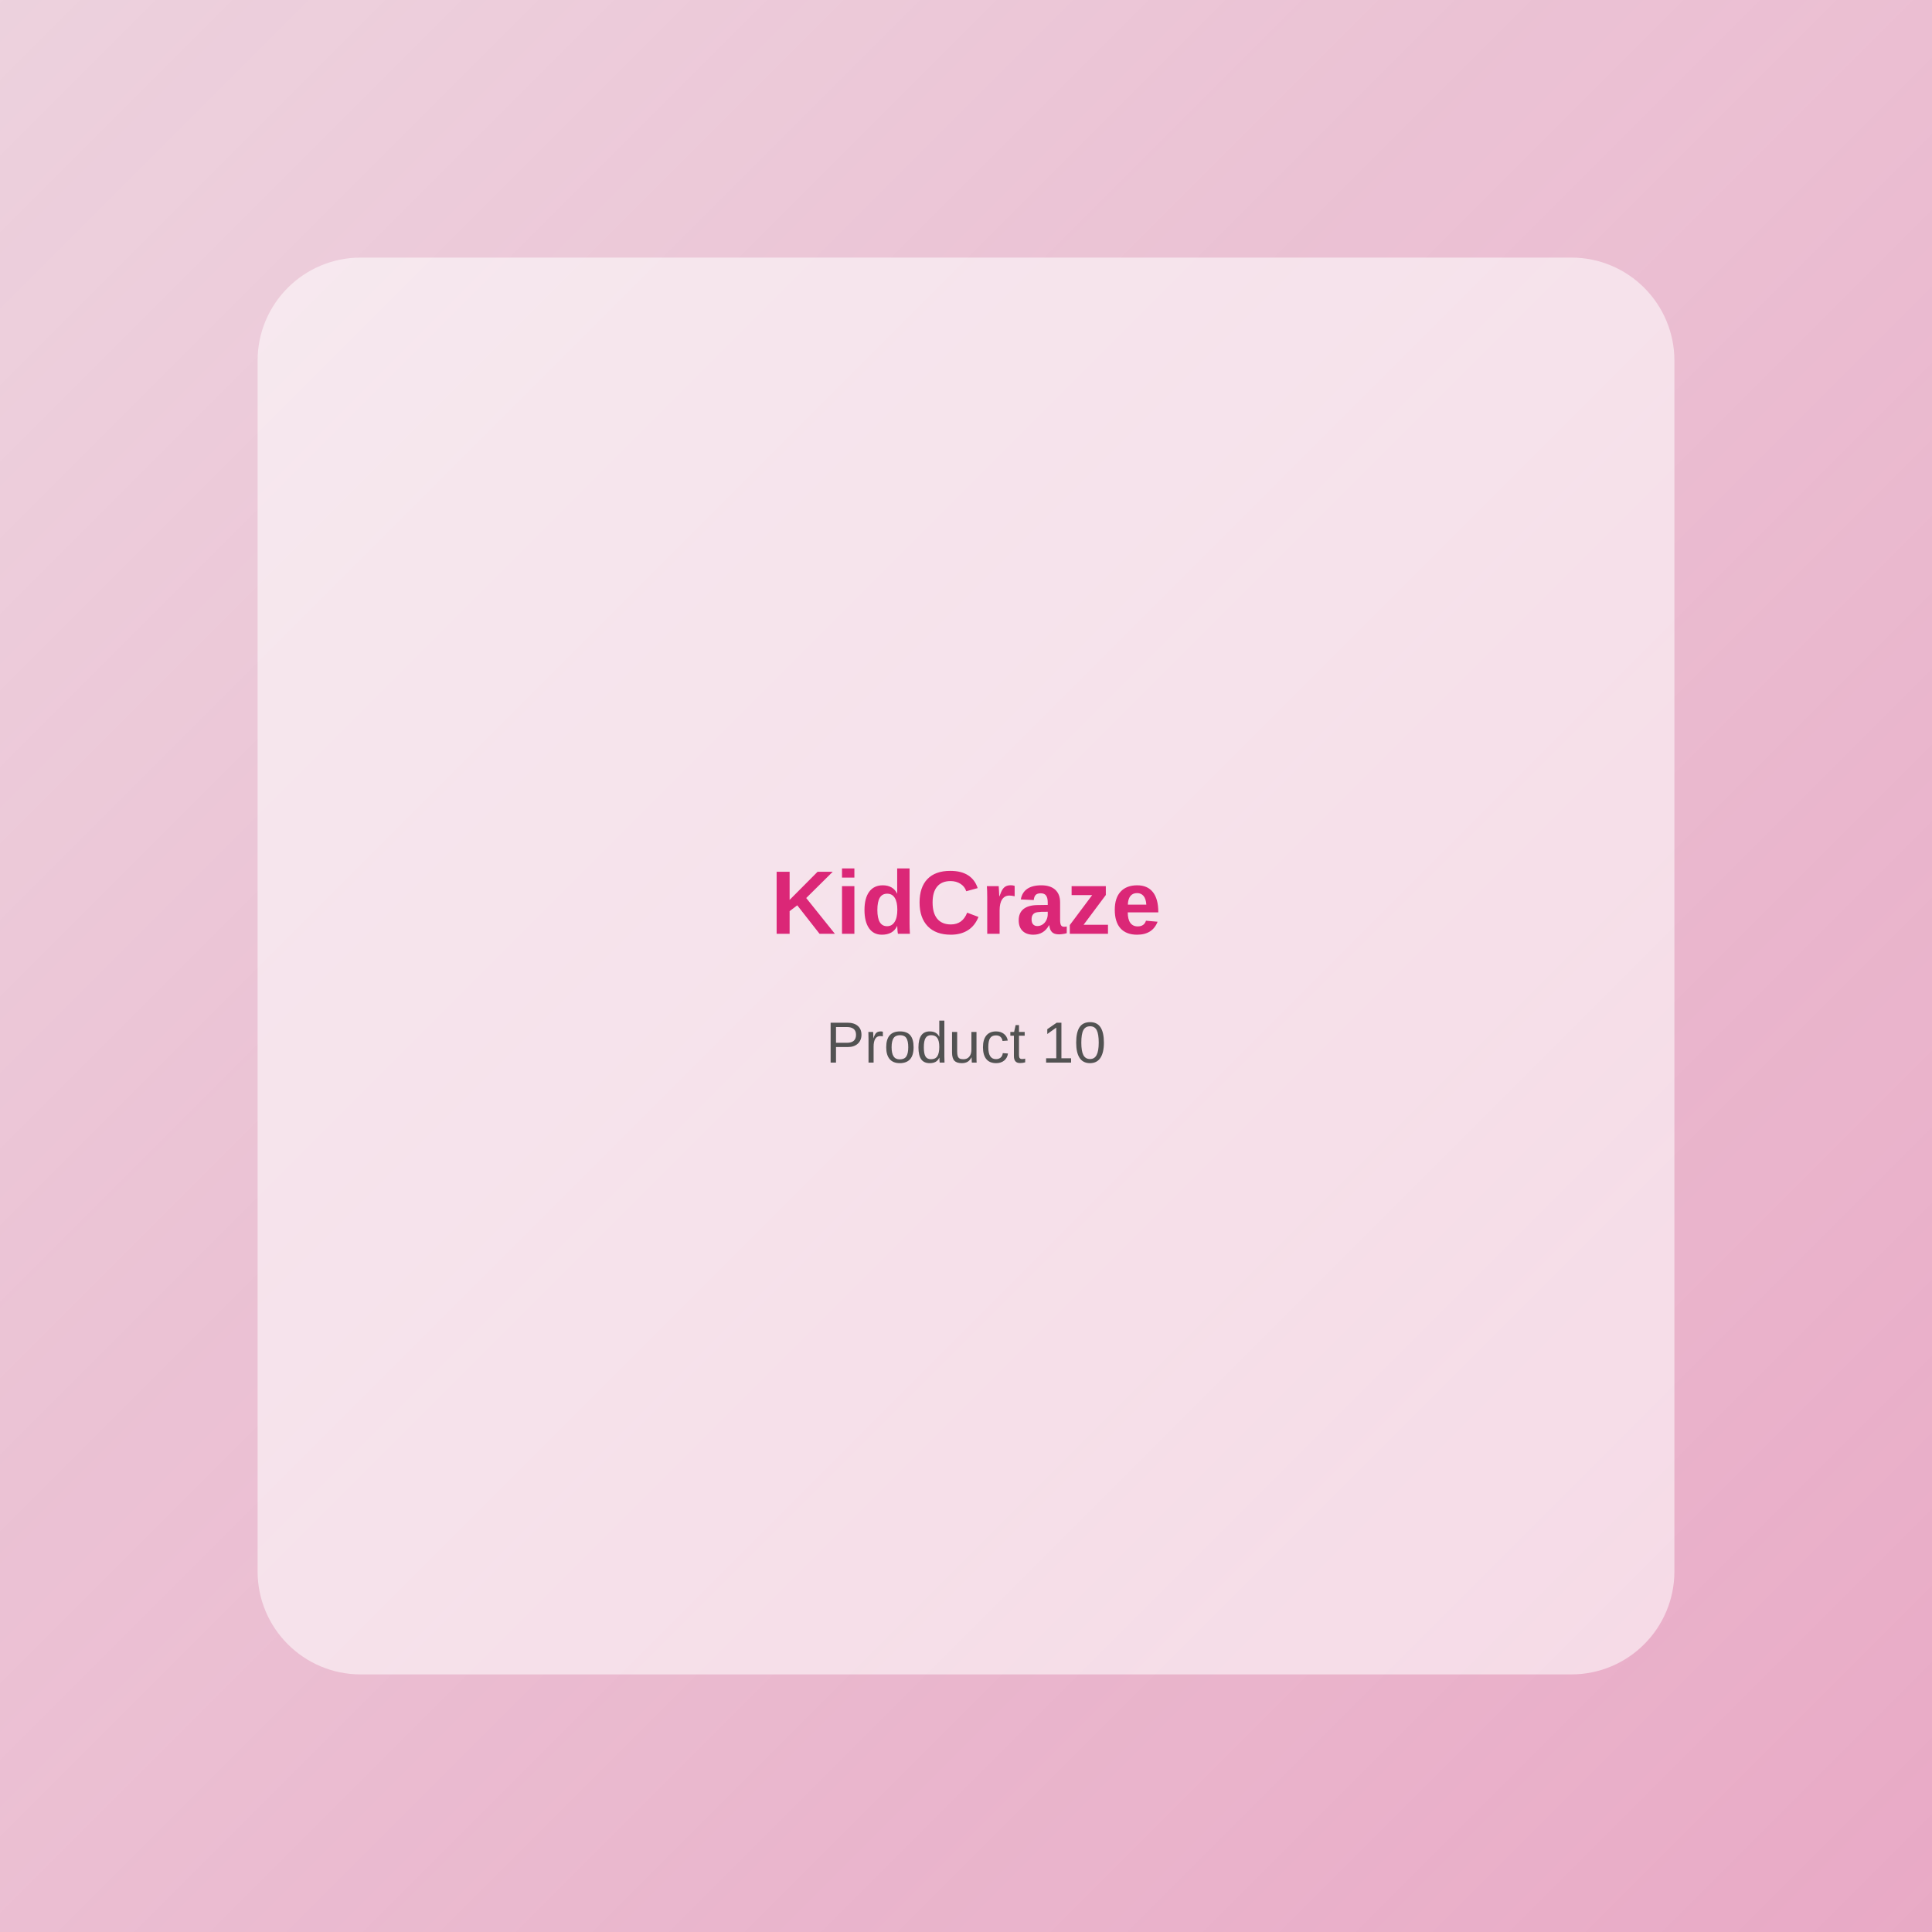
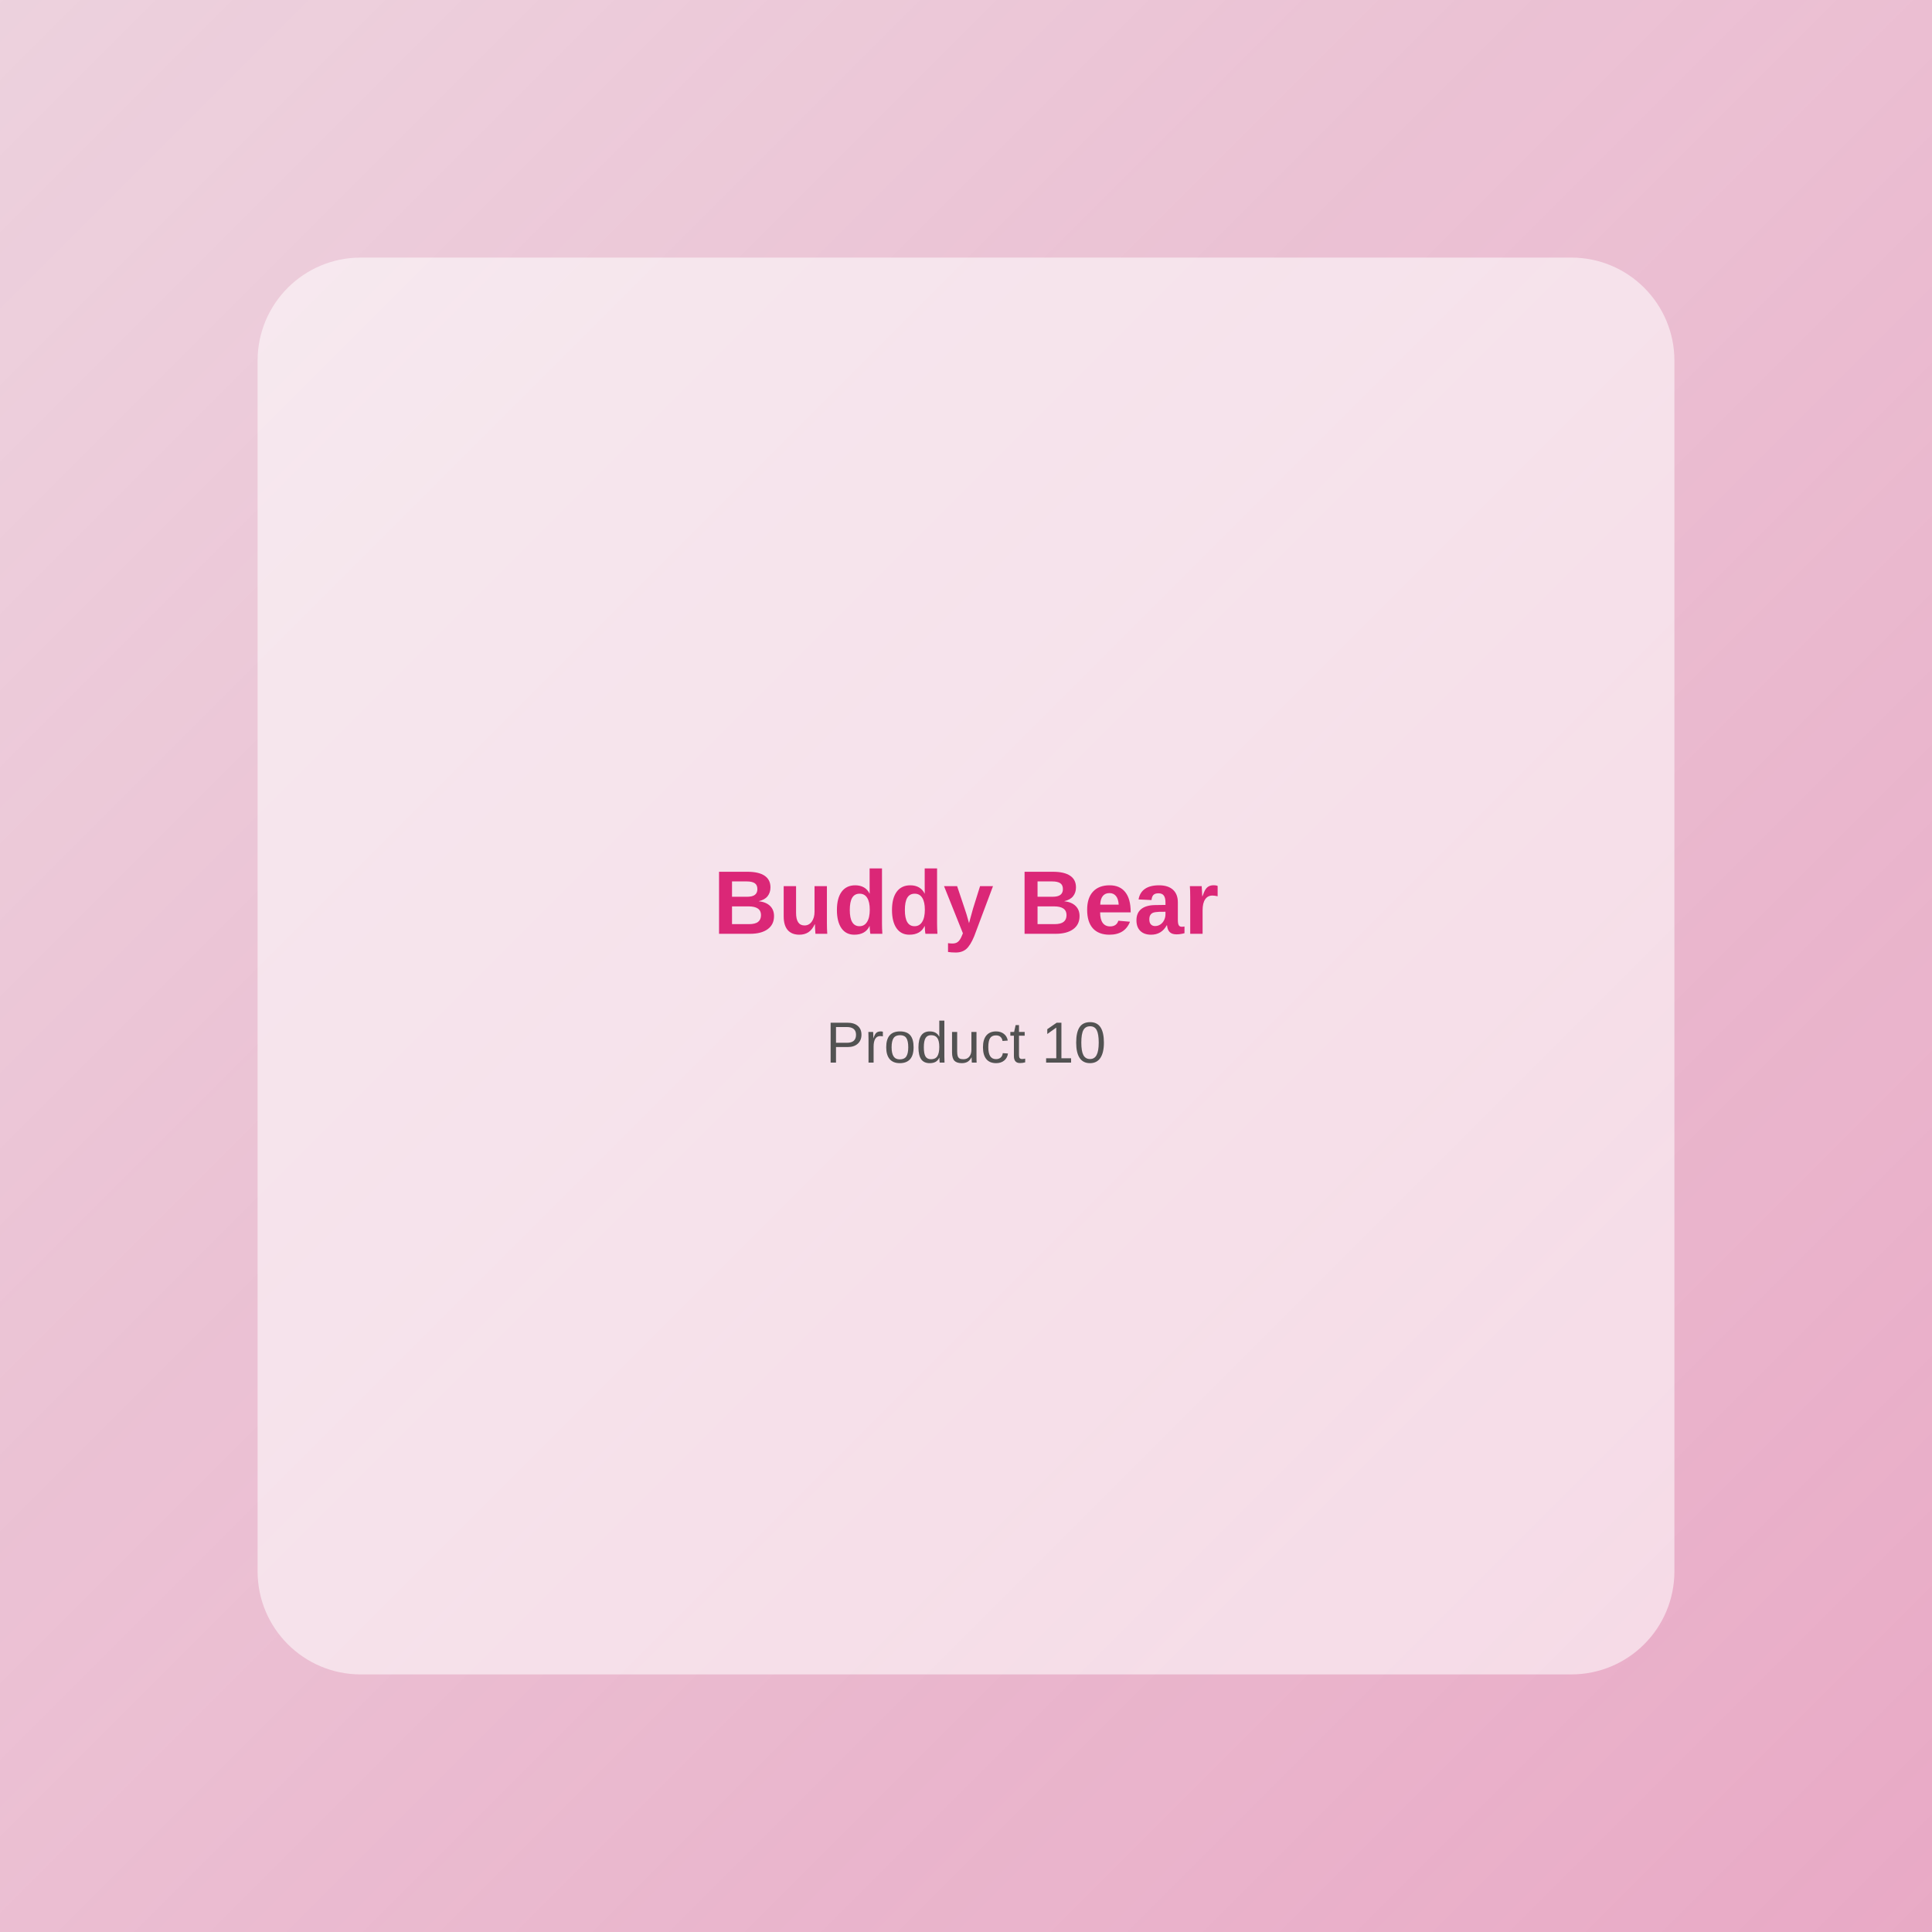
<svg xmlns="http://www.w3.org/2000/svg" width="600" height="600" viewBox="0 0 600 600">
  <defs>
    <linearGradient id="g10" x1="0%" y1="0%" x2="100%" y2="100%">
      <stop offset="0%" stop-color="#db2777" stop-opacity="0.15" />
      <stop offset="100%" stop-color="#db2777" stop-opacity="0.35" />
    </linearGradient>
  </defs>
  <rect width="600" height="600" fill="url(#g10)" />
  <rect x="80" y="80" width="440" height="440" rx="32" fill="white" fill-opacity="0.55" />
-   <text x="300" y="290" text-anchor="middle" font-family="Arial, sans-serif" font-size="28" font-weight="700" fill="#db2777">KidCraze</text>
+   <text x="300" y="290" text-anchor="middle" font-family="Arial, sans-serif" font-size="28" font-weight="700" fill="#db2777">Buddy Bear</text>
  <text x="300" y="330" text-anchor="middle" font-family="Arial, sans-serif" font-size="18" fill="#525252">Product 10</text>
</svg>
